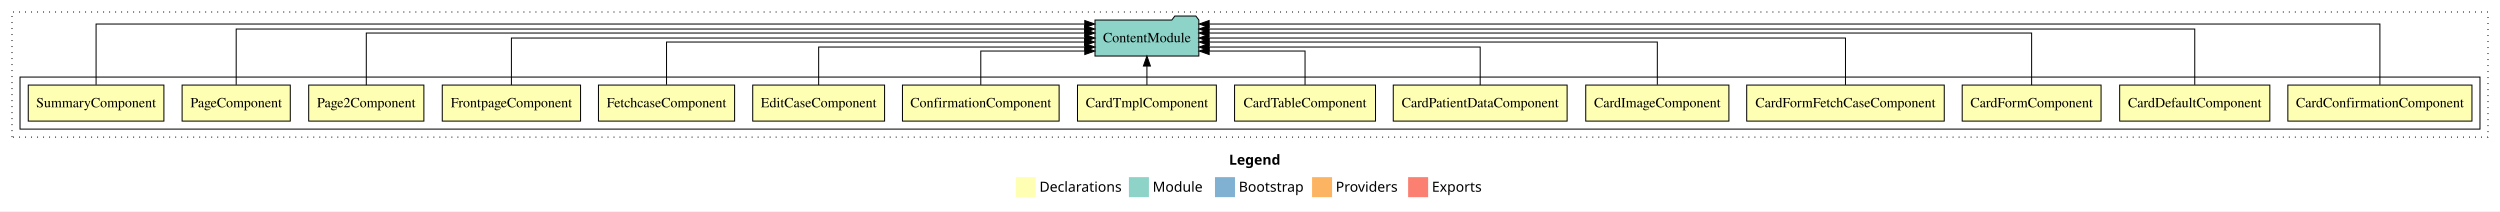
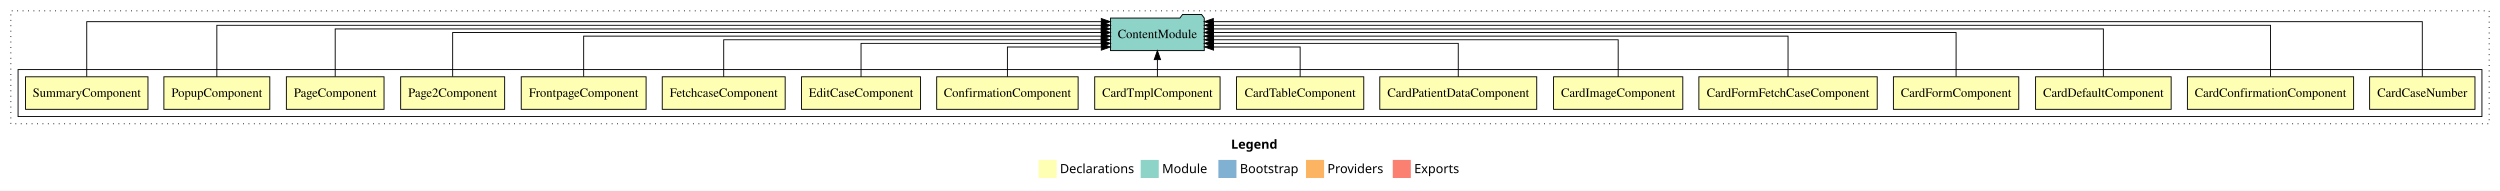
- <svg xmlns="http://www.w3.org/2000/svg" width="2498pt" height="211pt" viewBox="0.00 0.00 2498.00 211.00">
+ <svg xmlns="http://www.w3.org/2000/svg" width="2767pt" height="211pt" viewBox="0.00 0.00 2767.00 211.00">
  <g id="graph0" class="graph" transform="scale(1 1) rotate(0) translate(4 207)">
-     <polygon fill="#ffffff" stroke="transparent" points="-4,4 -4,-207 2494,-207 2494,4 -4,4" />
-     <text text-anchor="start" x="1224.009" y="-42.4" font-family="sans-serif" font-weight="bold" font-size="14.00" fill="#000000">Legend</text>
-     <polygon fill="#ffffb3" stroke="transparent" points="1011,-10 1011,-30 1031,-30 1031,-10 1011,-10" />
-     <text text-anchor="start" x="1034.629" y="-15.4" font-family="sans-serif" font-size="14.00" fill="#000000">  Declarations</text>
-     <polygon fill="#8dd3c7" stroke="transparent" points="1124,-10 1124,-30 1144,-30 1144,-10 1124,-10" />
-     <text text-anchor="start" x="1147.725" y="-15.4" font-family="sans-serif" font-size="14.00" fill="#000000">  Module</text>
-     <polygon fill="#80b1d3" stroke="transparent" points="1210,-10 1210,-30 1230,-30 1230,-10 1210,-10" />
-     <text text-anchor="start" x="1233.781" y="-15.4" font-family="sans-serif" font-size="14.00" fill="#000000">  Bootstrap</text>
-     <polygon fill="#fdb462" stroke="transparent" points="1307,-10 1307,-30 1327,-30 1327,-10 1307,-10" />
-     <text text-anchor="start" x="1330.673" y="-15.4" font-family="sans-serif" font-size="14.00" fill="#000000">  Providers</text>
-     <polygon fill="#fb8072" stroke="transparent" points="1403,-10 1403,-30 1423,-30 1423,-10 1403,-10" />
-     <text text-anchor="start" x="1426.726" y="-15.4" font-family="sans-serif" font-size="14.00" fill="#000000">  Exports</text>
+     <polygon fill="#ffffff" stroke="transparent" points="-4,4 -4,-207 2763,-207 2763,4 -4,4" />
+     <text text-anchor="start" x="1358.509" y="-42.4" font-family="sans-serif" font-weight="bold" font-size="14.00" fill="#000000">Legend</text>
+     <polygon fill="#ffffb3" stroke="transparent" points="1145.5,-10 1145.5,-30 1165.5,-30 1165.5,-10 1145.5,-10" />
+     <text text-anchor="start" x="1169.129" y="-15.4" font-family="sans-serif" font-size="14.00" fill="#000000">  Declarations</text>
+     <polygon fill="#8dd3c7" stroke="transparent" points="1258.5,-10 1258.5,-30 1278.5,-30 1278.5,-10 1258.5,-10" />
+     <text text-anchor="start" x="1282.225" y="-15.4" font-family="sans-serif" font-size="14.00" fill="#000000">  Module</text>
+     <polygon fill="#80b1d3" stroke="transparent" points="1344.5,-10 1344.5,-30 1364.5,-30 1364.5,-10 1344.5,-10" />
+     <text text-anchor="start" x="1368.281" y="-15.4" font-family="sans-serif" font-size="14.00" fill="#000000">  Bootstrap</text>
+     <polygon fill="#fdb462" stroke="transparent" points="1441.5,-10 1441.5,-30 1461.5,-30 1461.5,-10 1441.5,-10" />
+     <text text-anchor="start" x="1465.173" y="-15.4" font-family="sans-serif" font-size="14.00" fill="#000000">  Providers</text>
+     <polygon fill="#fb8072" stroke="transparent" points="1537.5,-10 1537.5,-30 1557.5,-30 1557.5,-10 1537.5,-10" />
+     <text text-anchor="start" x="1561.226" y="-15.4" font-family="sans-serif" font-size="14.00" fill="#000000">  Exports</text>
    <g id="clust1" class="cluster">
-       <polygon fill="none" stroke="#000000" stroke-dasharray="1,5" points="8,-70 8,-195 2482,-195 2482,-70 8,-70" />
+       <polygon fill="none" stroke="#000000" stroke-dasharray="1,5" points="8,-70 8,-195 2751,-195 2751,-70 8,-70" />
    </g>
    <g id="clust2" class="cluster">
-       <polygon fill="none" stroke="#000000" points="16,-78 16,-130 2474,-130 2474,-78 16,-78" />
+       <polygon fill="none" stroke="#000000" points="16,-78 16,-130 2743,-130 2743,-78 16,-78" />
    </g>
    <g id="node1" class="node">
-       <polygon fill="#ffffb3" stroke="#000000" points="2465.979,-122 2282.021,-122 2282.021,-86 2465.979,-86 2465.979,-122" />
-       <text text-anchor="middle" x="2374" y="-99.8" font-family="Times,serif" font-size="14.00" fill="#000000">CardConfirmationComponent</text>
+       <polygon fill="#ffffb3" stroke="#000000" points="2735.295,-122 2618.705,-122 2618.705,-86 2735.295,-86 2735.295,-122" />
+       <text text-anchor="middle" x="2677" y="-99.8" font-family="Times,serif" font-size="14.00" fill="#000000">CardCaseNumber</text>
+     </g>
+     <g id="node18" class="node">
+       <polygon fill="#8dd3c7" stroke="#000000" points="1328.882,-187 1325.882,-191 1304.882,-191 1301.882,-187 1225.118,-187 1225.118,-151 1328.882,-151 1328.882,-187" />
+       <text text-anchor="middle" x="1277" y="-164.8" font-family="Times,serif" font-size="14.00" fill="#000000">ContentModule</text>
+     </g>
+     <g id="edge1" class="edge">
+       <path fill="none" stroke="#000000" d="M2677,-122.323C2677,-145.66 2677,-183 2677,-183 2677,-183 1338.906,-183 1338.906,-183" />
+       <polygon fill="#000000" stroke="#000000" points="1338.906,-179.5 1328.906,-183 1338.906,-186.5 1338.906,-179.5" />
+     </g>
+     <g id="node2" class="node">
+       <polygon fill="#ffffb3" stroke="#000000" points="2600.979,-122 2417.021,-122 2417.021,-86 2600.979,-86 2600.979,-122" />
+       <text text-anchor="middle" x="2509" y="-99.8" font-family="Times,serif" font-size="14.00" fill="#000000">CardConfirmationComponent</text>
+     </g>
+     <g id="edge2" class="edge">
+       <path fill="none" stroke="#000000" d="M2509,-122.155C2509,-144.352 2509,-179 2509,-179 2509,-179 1339.151,-179 1339.151,-179" />
+       <polygon fill="#000000" stroke="#000000" points="1339.151,-175.5 1329.151,-179 1339.151,-182.5 1339.151,-175.5" />
+     </g>
+     <g id="node3" class="node">
+       <polygon fill="#ffffb3" stroke="#000000" points="2399.023,-122 2248.977,-122 2248.977,-86 2399.023,-86 2399.023,-122" />
+       <text text-anchor="middle" x="2324" y="-99.8" font-family="Times,serif" font-size="14.00" fill="#000000">CardDefaultComponent</text>
+     </g>
+     <g id="edge3" class="edge">
+       <path fill="none" stroke="#000000" d="M2324,-122.284C2324,-143.321 2324,-175 2324,-175 2324,-175 1338.921,-175 1338.921,-175" />
+       <polygon fill="#000000" stroke="#000000" points="1338.921,-171.5 1328.921,-175 1338.921,-178.5 1338.921,-171.5" />
+     </g>
+     <g id="node4" class="node">
+       <polygon fill="#ffffb3" stroke="#000000" points="2230.378,-122 2091.622,-122 2091.622,-86 2230.378,-86 2230.378,-122" />
+       <text text-anchor="middle" x="2161" y="-99.8" font-family="Times,serif" font-size="14.00" fill="#000000">CardFormComponent</text>
+     </g>
+     <g id="edge4" class="edge">
+       <path fill="none" stroke="#000000" d="M2161,-122.308C2161,-142.145 2161,-171 2161,-171 2161,-171 1338.998,-171 1338.998,-171" />
+       <polygon fill="#000000" stroke="#000000" points="1338.998,-167.5 1328.998,-171 1338.998,-174.5 1338.998,-167.5" />
+     </g>
+     <g id="node5" class="node">
+       <polygon fill="#ffffb3" stroke="#000000" points="2073.691,-122 1876.309,-122 1876.309,-86 2073.691,-86 2073.691,-122" />
+       <text text-anchor="middle" x="1975" y="-99.8" font-family="Times,serif" font-size="14.00" fill="#000000">CardFormFetchCaseComponent</text>
+     </g>
+     <g id="edge5" class="edge">
+       <path fill="none" stroke="#000000" d="M1975,-122.222C1975,-140.828 1975,-167 1975,-167 1975,-167 1338.893,-167 1338.893,-167" />
+       <polygon fill="#000000" stroke="#000000" points="1338.893,-163.5 1328.893,-167 1338.893,-170.5 1338.893,-163.5" />
+     </g>
+     <g id="node6" class="node">
+       <polygon fill="#ffffb3" stroke="#000000" points="1858.525,-122 1715.475,-122 1715.475,-86 1858.525,-86 1858.525,-122" />
+       <text text-anchor="middle" x="1787" y="-99.8" font-family="Times,serif" font-size="14.00" fill="#000000">CardImageComponent</text>
+     </g>
+     <g id="edge6" class="edge">
+       <path fill="none" stroke="#000000" d="M1787,-122.022C1787,-139.373 1787,-163 1787,-163 1787,-163 1339.182,-163 1339.182,-163" />
+       <polygon fill="#000000" stroke="#000000" points="1339.182,-159.5 1329.182,-163 1339.182,-166.5 1339.182,-159.5" />
+     </g>
+     <g id="node7" class="node">
+       <polygon fill="#ffffb3" stroke="#000000" points="1696.854,-122 1523.146,-122 1523.146,-86 1696.854,-86 1696.854,-122" />
+       <text text-anchor="middle" x="1610" y="-99.8" font-family="Times,serif" font-size="14.00" fill="#000000">CardPatientDataComponent</text>
+     </g>
+     <g id="edge7" class="edge">
+       <path fill="none" stroke="#000000" d="M1610,-122.009C1610,-138.049 1610,-159 1610,-159 1610,-159 1339.031,-159 1339.031,-159" />
+       <polygon fill="#000000" stroke="#000000" points="1339.031,-155.5 1329.031,-159 1339.031,-162.5 1339.031,-155.5" />
+     </g>
+     <g id="node8" class="node">
+       <polygon fill="#ffffb3" stroke="#000000" points="1505.417,-122 1364.583,-122 1364.583,-86 1505.417,-86 1505.417,-122" />
+       <text text-anchor="middle" x="1435" y="-99.8" font-family="Times,serif" font-size="14.00" fill="#000000">CardTableComponent</text>
+     </g>
+     <g id="edge8" class="edge">
+       <path fill="none" stroke="#000000" d="M1435,-122.124C1435,-136.783 1435,-155 1435,-155 1435,-155 1339.173,-155 1339.173,-155" />
+       <polygon fill="#000000" stroke="#000000" points="1339.173,-151.5 1329.173,-155 1339.173,-158.5 1339.173,-151.5" />
+     </g>
+     <g id="node9" class="node">
+       <polygon fill="#ffffb3" stroke="#000000" points="1346.378,-122 1207.622,-122 1207.622,-86 1346.378,-86 1346.378,-122" />
+       <text text-anchor="middle" x="1277" y="-99.8" font-family="Times,serif" font-size="14.00" fill="#000000">CardTmplComponent</text>
+     </g>
+     <g id="edge9" class="edge">
+       <path fill="none" stroke="#000000" d="M1277,-122.106C1277,-122.106 1277,-140.991 1277,-140.991" />
+       <polygon fill="#000000" stroke="#000000" points="1273.5,-140.991 1277,-150.991 1280.5,-140.991 1273.5,-140.991" />
+     </g>
+     <g id="node10" class="node">
+       <polygon fill="#ffffb3" stroke="#000000" points="1189.267,-122 1032.733,-122 1032.733,-86 1189.267,-86 1189.267,-122" />
+       <text text-anchor="middle" x="1111" y="-99.8" font-family="Times,serif" font-size="14.00" fill="#000000">ConfirmationComponent</text>
+     </g>
+     <g id="edge10" class="edge">
+       <path fill="none" stroke="#000000" d="M1111,-122.124C1111,-136.783 1111,-155 1111,-155 1111,-155 1214.932,-155 1214.932,-155" />
+       <polygon fill="#000000" stroke="#000000" points="1214.932,-158.5 1224.932,-155 1214.932,-151.5 1214.932,-158.5" />
+     </g>
+     <g id="node11" class="node">
+       <polygon fill="#ffffb3" stroke="#000000" points="1014.877,-122 883.123,-122 883.123,-86 1014.877,-86 1014.877,-122" />
+       <text text-anchor="middle" x="949" y="-99.8" font-family="Times,serif" font-size="14.00" fill="#000000">EditCaseComponent</text>
+     </g>
+     <g id="edge11" class="edge">
+       <path fill="none" stroke="#000000" d="M949,-122.009C949,-138.049 949,-159 949,-159 949,-159 1215.027,-159 1215.027,-159" />
+       <polygon fill="#000000" stroke="#000000" points="1215.027,-162.5 1225.027,-159 1215.027,-155.5 1215.027,-162.5" />
+     </g>
+     <g id="node12" class="node">
+       <polygon fill="#ffffb3" stroke="#000000" points="865.024,-122 728.976,-122 728.976,-86 865.024,-86 865.024,-122" />
+       <text text-anchor="middle" x="797" y="-99.8" font-family="Times,serif" font-size="14.00" fill="#000000">FetchcaseComponent</text>
+     </g>
+     <g id="edge12" class="edge">
+       <path fill="none" stroke="#000000" d="M797,-122.022C797,-139.373 797,-163 797,-163 797,-163 1214.718,-163 1214.718,-163" />
+       <polygon fill="#000000" stroke="#000000" points="1214.718,-166.5 1224.718,-163 1214.718,-159.5 1214.718,-166.5" />
+     </g>
+     <g id="node13" class="node">
+       <polygon fill="#ffffb3" stroke="#000000" points="711.095,-122 572.905,-122 572.905,-86 711.095,-86 711.095,-122" />
+       <text text-anchor="middle" x="642" y="-99.8" font-family="Times,serif" font-size="14.00" fill="#000000">FrontpageComponent</text>
+     </g>
+     <g id="edge13" class="edge">
+       <path fill="none" stroke="#000000" d="M642,-122.222C642,-140.828 642,-167 642,-167 642,-167 1215.035,-167 1215.035,-167" />
+       <polygon fill="#000000" stroke="#000000" points="1215.035,-170.5 1225.035,-167 1215.035,-163.5 1215.035,-170.5" />
+     </g>
+     <g id="node14" class="node">
+       <polygon fill="#ffffb3" stroke="#000000" points="554.545,-122 439.455,-122 439.455,-86 554.545,-86 554.545,-122" />
+       <text text-anchor="middle" x="497" y="-99.8" font-family="Times,serif" font-size="14.00" fill="#000000">Page2Component</text>
+     </g>
+     <g id="edge14" class="edge">
+       <path fill="none" stroke="#000000" d="M497,-122.308C497,-142.145 497,-171 497,-171 497,-171 1214.915,-171 1214.915,-171" />
+       <polygon fill="#000000" stroke="#000000" points="1214.915,-174.5 1224.915,-171 1214.915,-167.5 1214.915,-174.5" />
+     </g>
+     <g id="node15" class="node">
+       <polygon fill="#ffffb3" stroke="#000000" points="421.045,-122 312.955,-122 312.955,-86 421.045,-86 421.045,-122" />
+       <text text-anchor="middle" x="367" y="-99.8" font-family="Times,serif" font-size="14.00" fill="#000000">PageComponent</text>
+     </g>
+     <g id="edge15" class="edge">
+       <path fill="none" stroke="#000000" d="M367,-122.284C367,-143.321 367,-175 367,-175 367,-175 1214.806,-175 1214.806,-175" />
+       <polygon fill="#000000" stroke="#000000" points="1214.806,-178.5 1224.806,-175 1214.806,-171.5 1214.806,-178.5" />
    </g>
    <g id="node16" class="node">
-       <polygon fill="#8dd3c7" stroke="#000000" points="1193.882,-187 1190.882,-191 1169.882,-191 1166.882,-187 1090.118,-187 1090.118,-151 1193.882,-151 1193.882,-187" />
-       <text text-anchor="middle" x="1142" y="-164.8" font-family="Times,serif" font-size="14.00" fill="#000000">ContentModule</text>
+       <polygon fill="#ffffb3" stroke="#000000" points="294.615,-122 177.385,-122 177.385,-86 294.615,-86 294.615,-122" />
+       <text text-anchor="middle" x="236" y="-99.8" font-family="Times,serif" font-size="14.00" fill="#000000">PopupComponent</text>
    </g>
-     <g id="edge1" class="edge">
-       <path fill="none" stroke="#000000" d="M2374,-122.323C2374,-145.66 2374,-183 2374,-183 2374,-183 1204.151,-183 1204.151,-183" />
-       <polygon fill="#000000" stroke="#000000" points="1204.151,-179.5 1194.151,-183 1204.151,-186.5 1204.151,-179.5" />
+     <g id="edge16" class="edge">
+       <path fill="none" stroke="#000000" d="M236,-122.155C236,-144.352 236,-179 236,-179 236,-179 1215.021,-179 1215.021,-179" />
+       <polygon fill="#000000" stroke="#000000" points="1215.021,-182.5 1225.021,-179 1215.021,-175.5 1215.021,-182.5" />
    </g>
-     <g id="node2" class="node">
-       <polygon fill="#ffffb3" stroke="#000000" points="2264.023,-122 2113.977,-122 2113.977,-86 2264.023,-86 2264.023,-122" />
-       <text text-anchor="middle" x="2189" y="-99.8" font-family="Times,serif" font-size="14.00" fill="#000000">CardDefaultComponent</text>
-     </g>
-     <g id="edge2" class="edge">
-       <path fill="none" stroke="#000000" d="M2189,-122.292C2189,-144.206 2189,-178 2189,-178 2189,-178 1203.921,-178 1203.921,-178" />
-       <polygon fill="#000000" stroke="#000000" points="1203.921,-174.5 1193.921,-178 1203.921,-181.5 1203.921,-174.5" />
-     </g>
-     <g id="node3" class="node">
-       <polygon fill="#ffffb3" stroke="#000000" points="2095.378,-122 1956.622,-122 1956.622,-86 2095.378,-86 2095.378,-122" />
-       <text text-anchor="middle" x="2026" y="-99.8" font-family="Times,serif" font-size="14.00" fill="#000000">CardFormComponent</text>
-     </g>
-     <g id="edge3" class="edge">
-       <path fill="none" stroke="#000000" d="M2026,-122.027C2026,-142.767 2026,-174 2026,-174 2026,-174 1203.998,-174 1203.998,-174" />
-       <polygon fill="#000000" stroke="#000000" points="1203.998,-170.5 1193.998,-174 1203.998,-177.5 1203.998,-170.5" />
-     </g>
-     <g id="node4" class="node">
-       <polygon fill="#ffffb3" stroke="#000000" points="1938.691,-122 1741.309,-122 1741.309,-86 1938.691,-86 1938.691,-122" />
-       <text text-anchor="middle" x="1840" y="-99.8" font-family="Times,serif" font-size="14.00" fill="#000000">CardFormFetchCaseComponent</text>
-     </g>
-     <g id="edge4" class="edge">
-       <path fill="none" stroke="#000000" d="M1840,-122.106C1840,-141.339 1840,-169 1840,-169 1840,-169 1203.893,-169 1203.893,-169" />
-       <polygon fill="#000000" stroke="#000000" points="1203.893,-165.5 1193.893,-169 1203.893,-172.5 1203.893,-165.5" />
-     </g>
-     <g id="node5" class="node">
-       <polygon fill="#ffffb3" stroke="#000000" points="1723.525,-122 1580.475,-122 1580.475,-86 1723.525,-86 1723.525,-122" />
-       <text text-anchor="middle" x="1652" y="-99.8" font-family="Times,serif" font-size="14.00" fill="#000000">CardImageComponent</text>
-     </g>
-     <g id="edge5" class="edge">
-       <path fill="none" stroke="#000000" d="M1652,-122.302C1652,-140.27 1652,-165 1652,-165 1652,-165 1204.182,-165 1204.182,-165" />
-       <polygon fill="#000000" stroke="#000000" points="1204.182,-161.5 1194.182,-165 1204.182,-168.5 1204.182,-161.5" />
-     </g>
-     <g id="node6" class="node">
-       <polygon fill="#ffffb3" stroke="#000000" points="1561.854,-122 1388.146,-122 1388.146,-86 1561.854,-86 1561.854,-122" />
-       <text text-anchor="middle" x="1475" y="-99.8" font-family="Times,serif" font-size="14.00" fill="#000000">CardPatientDataComponent</text>
-     </g>
-     <g id="edge6" class="edge">
-       <path fill="none" stroke="#000000" d="M1475,-122.027C1475,-138.398 1475,-160 1475,-160 1475,-160 1204.031,-160 1204.031,-160" />
-       <polygon fill="#000000" stroke="#000000" points="1204.031,-156.5 1194.031,-160 1204.031,-163.5 1204.031,-156.5" />
-     </g>
-     <g id="node7" class="node">
-       <polygon fill="#ffffb3" stroke="#000000" points="1370.417,-122 1229.583,-122 1229.583,-86 1370.417,-86 1370.417,-122" />
-       <text text-anchor="middle" x="1300" y="-99.8" font-family="Times,serif" font-size="14.00" fill="#000000">CardTableComponent</text>
-     </g>
-     <g id="edge7" class="edge">
-       <path fill="none" stroke="#000000" d="M1300,-122.187C1300,-137.182 1300,-156 1300,-156 1300,-156 1204.173,-156 1204.173,-156" />
-       <polygon fill="#000000" stroke="#000000" points="1204.173,-152.5 1194.173,-156 1204.173,-159.5 1204.173,-152.5" />
-     </g>
-     <g id="node8" class="node">
-       <polygon fill="#ffffb3" stroke="#000000" points="1211.378,-122 1072.622,-122 1072.622,-86 1211.378,-86 1211.378,-122" />
-       <text text-anchor="middle" x="1142" y="-99.8" font-family="Times,serif" font-size="14.00" fill="#000000">CardTmplComponent</text>
-     </g>
-     <g id="edge8" class="edge">
-       <path fill="none" stroke="#000000" d="M1142,-122.106C1142,-122.106 1142,-140.991 1142,-140.991" />
-       <polygon fill="#000000" stroke="#000000" points="1138.5,-140.991 1142,-150.991 1145.5,-140.991 1138.5,-140.991" />
-     </g>
-     <g id="node9" class="node">
-       <polygon fill="#ffffb3" stroke="#000000" points="1054.267,-122 897.733,-122 897.733,-86 1054.267,-86 1054.267,-122" />
-       <text text-anchor="middle" x="976" y="-99.8" font-family="Times,serif" font-size="14.00" fill="#000000">ConfirmationComponent</text>
-     </g>
-     <g id="edge9" class="edge">
-       <path fill="none" stroke="#000000" d="M976,-122.187C976,-137.182 976,-156 976,-156 976,-156 1079.932,-156 1079.932,-156" />
-       <polygon fill="#000000" stroke="#000000" points="1079.932,-159.5 1089.932,-156 1079.932,-152.5 1079.932,-159.5" />
-     </g>
-     <g id="node10" class="node">
-       <polygon fill="#ffffb3" stroke="#000000" points="879.877,-122 748.123,-122 748.123,-86 879.877,-86 879.877,-122" />
-       <text text-anchor="middle" x="814" y="-99.8" font-family="Times,serif" font-size="14.00" fill="#000000">EditCaseComponent</text>
-     </g>
-     <g id="edge10" class="edge">
-       <path fill="none" stroke="#000000" d="M814,-122.027C814,-138.398 814,-160 814,-160 814,-160 1080.027,-160 1080.027,-160" />
-       <polygon fill="#000000" stroke="#000000" points="1080.027,-163.5 1090.027,-160 1080.027,-156.5 1080.027,-163.5" />
-     </g>
-     <g id="node11" class="node">
-       <polygon fill="#ffffb3" stroke="#000000" points="730.024,-122 593.976,-122 593.976,-86 730.024,-86 730.024,-122" />
-       <text text-anchor="middle" x="662" y="-99.8" font-family="Times,serif" font-size="14.00" fill="#000000">FetchcaseComponent</text>
-     </g>
-     <g id="edge11" class="edge">
-       <path fill="none" stroke="#000000" d="M662,-122.302C662,-140.27 662,-165 662,-165 662,-165 1079.718,-165 1079.718,-165" />
-       <polygon fill="#000000" stroke="#000000" points="1079.718,-168.5 1089.718,-165 1079.718,-161.5 1079.718,-168.5" />
-     </g>
-     <g id="node12" class="node">
-       <polygon fill="#ffffb3" stroke="#000000" points="576.095,-122 437.905,-122 437.905,-86 576.095,-86 576.095,-122" />
-       <text text-anchor="middle" x="507" y="-99.8" font-family="Times,serif" font-size="14.00" fill="#000000">FrontpageComponent</text>
-     </g>
-     <g id="edge12" class="edge">
-       <path fill="none" stroke="#000000" d="M507,-122.106C507,-141.339 507,-169 507,-169 507,-169 1080.035,-169 1080.035,-169" />
-       <polygon fill="#000000" stroke="#000000" points="1080.035,-172.5 1090.035,-169 1080.035,-165.5 1080.035,-172.5" />
-     </g>
-     <g id="node13" class="node">
-       <polygon fill="#ffffb3" stroke="#000000" points="419.545,-122 304.455,-122 304.455,-86 419.545,-86 419.545,-122" />
-       <text text-anchor="middle" x="362" y="-99.8" font-family="Times,serif" font-size="14.00" fill="#000000">Page2Component</text>
-     </g>
-     <g id="edge13" class="edge">
-       <path fill="none" stroke="#000000" d="M362,-122.027C362,-142.767 362,-174 362,-174 362,-174 1079.915,-174 1079.915,-174" />
-       <polygon fill="#000000" stroke="#000000" points="1079.915,-177.5 1089.915,-174 1079.915,-170.5 1079.915,-177.5" />
-     </g>
-     <g id="node14" class="node">
-       <polygon fill="#ffffb3" stroke="#000000" points="286.045,-122 177.955,-122 177.955,-86 286.045,-86 286.045,-122" />
-       <text text-anchor="middle" x="232" y="-99.8" font-family="Times,serif" font-size="14.00" fill="#000000">PageComponent</text>
-     </g>
-     <g id="edge14" class="edge">
-       <path fill="none" stroke="#000000" d="M232,-122.292C232,-144.206 232,-178 232,-178 232,-178 1079.806,-178 1079.806,-178" />
-       <polygon fill="#000000" stroke="#000000" points="1079.806,-181.5 1089.806,-178 1079.806,-174.5 1079.806,-181.5" />
-     </g>
-     <g id="node15" class="node">
+     <g id="node17" class="node">
      <polygon fill="#ffffb3" stroke="#000000" points="159.772,-122 24.228,-122 24.228,-86 159.772,-86 159.772,-122" />
      <text text-anchor="middle" x="92" y="-99.8" font-family="Times,serif" font-size="14.00" fill="#000000">SummaryComponent</text>
    </g>
-     <g id="edge15" class="edge">
-       <path fill="none" stroke="#000000" d="M92,-122.323C92,-145.66 92,-183 92,-183 92,-183 1079.93,-183 1079.93,-183" />
-       <polygon fill="#000000" stroke="#000000" points="1079.93,-186.5 1089.93,-183 1079.93,-179.5 1079.93,-186.5" />
+     <g id="edge17" class="edge">
+       <path fill="none" stroke="#000000" d="M92,-122.323C92,-145.66 92,-183 92,-183 92,-183 1214.937,-183 1214.937,-183" />
+       <polygon fill="#000000" stroke="#000000" points="1214.937,-186.5 1224.937,-183 1214.937,-179.5 1214.937,-186.5" />
    </g>
  </g>
</svg>
